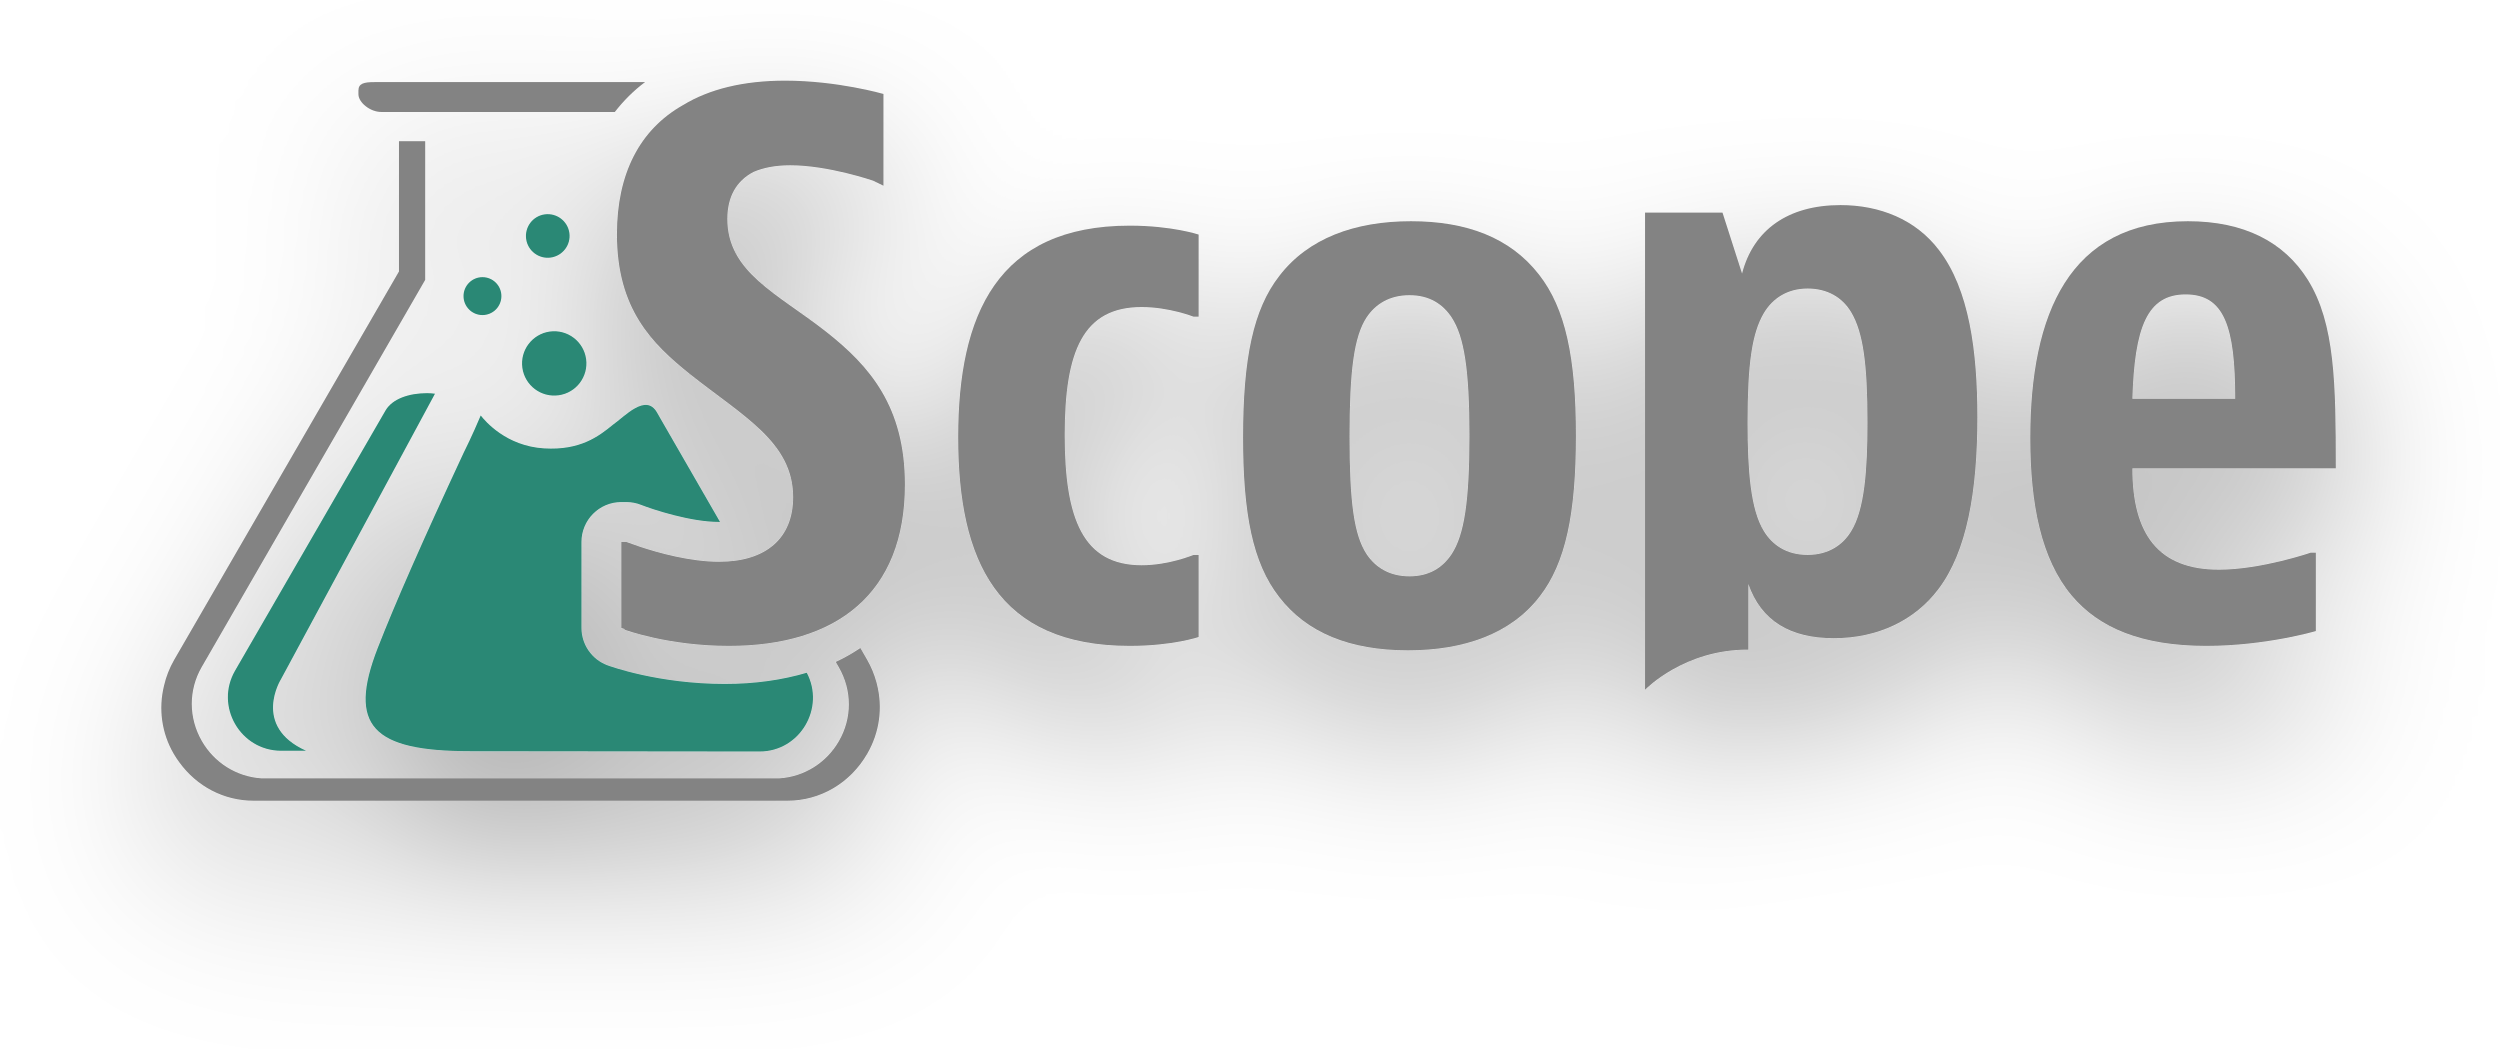
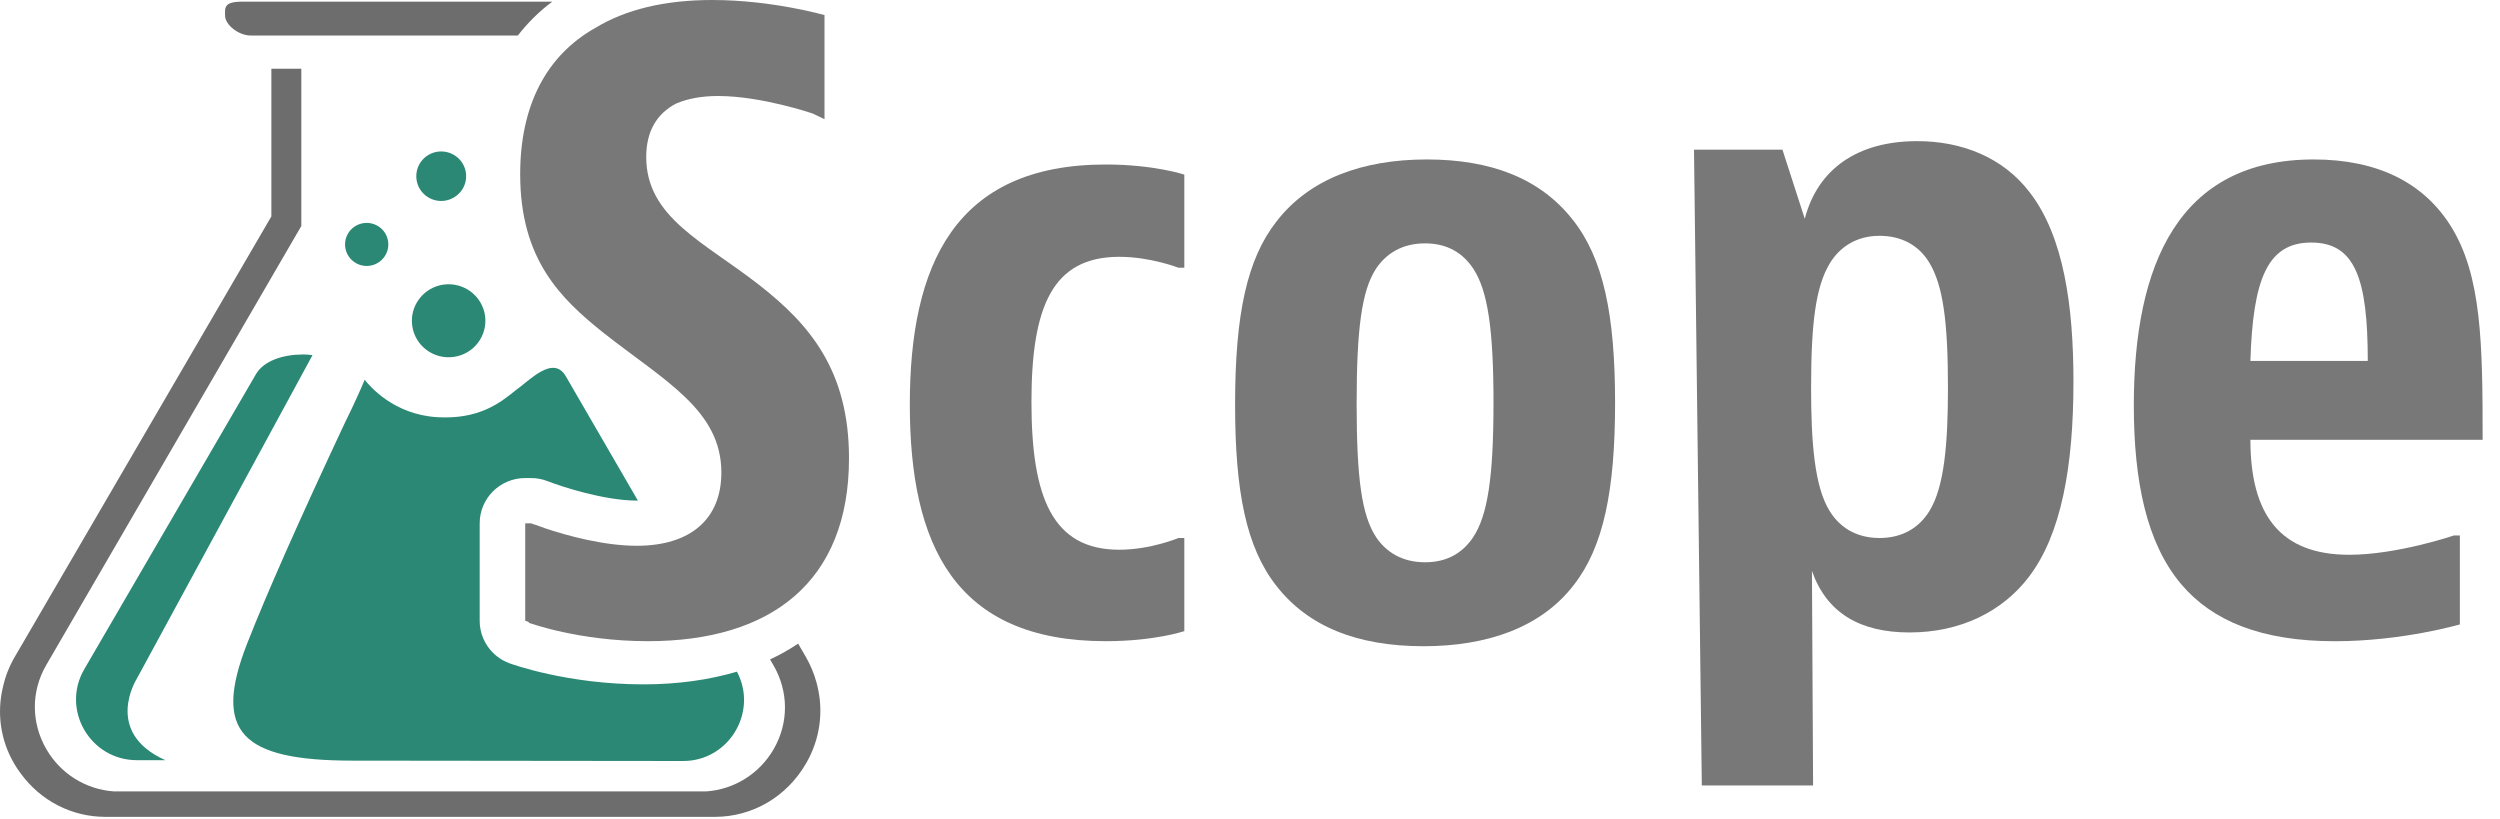
- <svg xmlns="http://www.w3.org/2000/svg" width="62px" height="26px" viewBox="0 0 62 26" version="1.1">
-   <defs>
-     <filter x="-50%" y="-50%" width="200%" height="200%" filterUnits="objectBoundingBox" id="filter-1">
-       <feOffset dx="0" dy="2" in="SourceAlpha" result="shadowOffsetOuter1" />
-       <feGaussianBlur stdDeviation="2" in="shadowOffsetOuter1" result="shadowBlurOuter1" />
-       <feColorMatrix values="0 0 0 0 0   0 0 0 0 0   0 0 0 0 0  0 0 0 0.335 0" type="matrix" in="shadowBlurOuter1" result="shadowMatrixOuter1" />
-       <feMerge>
-         <feMergeNode in="shadowMatrixOuter1" />
-         <feMergeNode in="SourceGraphic" />
-       </feMerge>
-     </filter>
-   </defs>
+ <svg xmlns="http://www.w3.org/2000/svg" width="55px" height="18px" viewBox="0 0 55 18" version="1.1">
+   <defs />
  <g id="Brand-Guides_Final-Document" stroke="none" stroke-width="1" fill="none" fill-rule="evenodd">
-     <g id="Brand-Guide_4_Navigation-Menus" transform="translate(-1220, -860)">
-       <g id="Group-10" transform="translate(1145, 585)">
-         <g id="Group-9" transform="translate(22, 0)">
-           <g id="HeaderNav_promote">
-             <g id="Logos" filter="url(#filter-1)" transform="translate(43, 168)">
-               <g id="menuLogo_scope" transform="translate(14, 109)">
-                 <path d="M0.443,16.9 C0.444,16.902 0.445,16.902 0.446,16.905 C0.445,16.902 0.444,16.902 0.443,16.9" id="Fill-1" fill="#8C8E8A" />
-                 <path d="M5.458,0.777 L11.248,0.777 C11.464,0.499 11.712,0.249 11.998,0.036 L5.285,0.036 C5.028,0.036 4.889,0.069 4.889,0.245 L4.889,0.339 C4.889,0.541 5.182,0.78 5.458,0.777" id="Fill-3" fill="#838383" />
-                 <path d="M17.735,14.917 C17.683,14.724 17.605,14.536 17.505,14.362 L17.337,14.071 C17.146,14.198 16.945,14.316 16.727,14.416 C16.775,14.498 16.802,14.546 16.802,14.546 C17.134,15.121 17.135,15.809 16.803,16.383 C16.494,16.917 15.948,17.26 15.339,17.302 C15.313,17.304 2.503,17.303 2.475,17.302 C1.865,17.26 1.317,16.916 1.008,16.381 C0.674,15.802 0.673,15.113 1.004,14.54 L6.545,4.941 L6.545,1.502 L5.895,1.502 L5.895,4.731 L0.32,14.362 C0.203,14.565 0.118,14.782 0.067,15.006 C-0.074,15.582 0.01,16.181 0.305,16.69 C0.348,16.766 0.396,16.835 0.446,16.904 C0.881,17.505 1.553,17.858 2.292,17.858 L15.525,17.858 C16.345,17.858 17.087,17.422 17.509,16.691 C17.813,16.165 17.898,15.551 17.747,14.962 L17.735,14.917 Z" id="Fill-5" fill="#838383" />
-                 <path d="M7.65,16.629 L14.84,16.637 C15.84,16.637 16.47,15.557 16.008,14.684 C15.402,14.863 14.725,14.962 13.976,14.962 C12.324,14.962 11.114,14.518 11.063,14.499 C10.676,14.355 10.42,13.984 10.42,13.572 L10.42,11.441 C10.42,10.894 10.862,10.451 11.409,10.451 L11.536,10.451 C11.661,10.451 11.785,10.475 11.902,10.522 C12.198,10.638 13.127,10.944 13.831,10.944 C13.84,10.944 13.848,10.943 13.856,10.943 L12.424,8.458 L12.293,8.229 C12.017,7.744 11.491,8.33 11.201,8.533 C10.846,8.824 10.385,9.173 9.497,9.12 C8.555,9.064 8.031,8.443 7.922,8.303 C7.883,8.4 7.694,8.837 7.495,9.236 C6.493,11.386 5.795,12.974 5.366,14.075 C4.616,16.004 5.243,16.627 7.65,16.629" id="Fill-7" fill="#2A8875" />
-                 <path d="M5.56,8.181 C5.413,8.434 1.831,14.629 1.831,14.629 C1.32,15.511 1.958,16.619 2.974,16.619 L3.592,16.619 C2.237,16.011 2.968,14.845 2.968,14.845 L6.788,7.764 C6.721,7.755 6.655,7.75 6.592,7.75 C6.145,7.75 5.73,7.888 5.56,8.181" id="Fill-9" fill="#2A8875" />
-                 <path d="M7.965,5.814 C8.225,5.814 8.435,5.603 8.435,5.343 C8.435,5.084 8.225,4.873 7.965,4.873 C7.706,4.873 7.495,5.084 7.495,5.343 C7.495,5.603 7.706,5.814 7.965,5.814" id="Fill-11" fill="#2A8875" />
-                 <path d="M9.855,7.803 C10.292,7.743 10.596,7.339 10.536,6.903 C10.475,6.466 10.071,6.162 9.635,6.222 C9.199,6.283 8.894,6.686 8.954,7.122 C9.015,7.559 9.418,7.864 9.855,7.803" id="Fill-13" fill="#2A8875" />
-                 <path d="M9.658,4.388 C9.955,4.346 10.162,4.074 10.121,3.777 C10.079,3.481 9.805,3.275 9.509,3.316 C9.214,3.357 9.007,3.63 9.048,3.927 C9.089,4.223 9.363,4.429 9.658,4.388" id="Fill-15" fill="#2A8875" />
-                 <path d="M16.479,6.22 C15.286,5.284 14.038,4.753 14.038,3.431 C14.038,2.885 14.258,2.488 14.687,2.264 C14.933,2.158 15.233,2.099 15.598,2.099 C16.544,2.099 17.655,2.482 17.655,2.482 L17.91,2.606 L17.91,0.33 C17.91,0.33 16.772,0 15.47,0 C14.435,0 13.589,0.21 12.939,0.606 C11.864,1.213 11.3,2.309 11.3,3.81 C11.3,5.668 12.174,6.524 13.103,7.271 C14.432,8.327 15.67,8.964 15.67,10.33 C15.67,11.35 14.997,11.932 13.832,11.932 C13.114,11.932 12.314,11.707 11.875,11.561 C11.714,11.506 11.616,11.468 11.616,11.468 L11.607,11.468 C11.563,11.451 11.537,11.441 11.537,11.441 L11.409,11.441 L11.409,13.572 C11.409,13.572 11.438,13.582 11.488,13.599 L11.488,13.615 C11.488,13.615 12.57,14.018 14.075,14.018 C16.754,14.018 18.442,12.716 18.442,10.018 C18.442,8.092 17.58,7.083 16.479,6.22" id="Fill-17" fill="#838383" />
-                 <path d="M24.019,14.018 C25.083,14.018 25.726,13.798 25.726,13.798 L25.726,11.762 L25.598,11.762 C25.598,11.762 24.992,12.018 24.313,12.018 C22.864,12.018 22.405,10.881 22.405,8.789 C22.405,6.697 22.864,5.615 24.313,5.615 C24.992,5.615 25.598,5.853 25.598,5.853 L25.726,5.853 L25.726,3.817 C25.726,3.817 25.065,3.596 24.019,3.596 C20.735,3.596 19.763,5.799 19.763,8.844 C19.763,11.909 20.735,14.018 24.019,14.018" id="Fill-19" fill="#838383" />
-                 <path d="M29.891,5.872 C30.111,5.541 30.46,5.321 30.955,5.321 C31.451,5.321 31.781,5.541 32.001,5.872 C32.313,6.349 32.442,7.175 32.442,8.807 C32.442,10.44 32.313,11.266 32.001,11.743 C31.781,12.074 31.451,12.293 30.955,12.293 C30.46,12.293 30.111,12.073 29.891,11.743 C29.579,11.266 29.469,10.458 29.469,8.826 C29.469,7.193 29.579,6.349 29.891,5.872 M30.919,14.128 C32.295,14.128 33.47,13.725 34.185,12.79 C34.827,11.964 35.083,10.734 35.083,8.807 C35.083,6.881 34.827,5.651 34.166,4.808 C33.451,3.89 32.369,3.486 30.992,3.486 C29.598,3.486 28.442,3.909 27.726,4.844 C27.084,5.669 26.828,6.881 26.828,8.844 C26.828,10.734 27.065,11.964 27.726,12.808 C28.405,13.688 29.469,14.128 30.919,14.128" id="Fill-21" fill="#838383" />
-                 <path d="M48.883,7.89 C48.938,6.11 49.25,5.302 50.204,5.302 C51.158,5.302 51.433,6.092 51.433,7.89 L48.883,7.89 Z M53.232,4.936 C52.645,3.999 51.654,3.486 50.259,3.486 C47.323,3.486 46.351,5.78 46.351,8.862 C46.351,10.513 46.626,11.872 47.379,12.77 C48.057,13.577 49.121,14.018 50.718,14.018 C52.186,14.018 53.433,13.651 53.433,13.651 L53.433,11.706 L53.305,11.706 C53.305,11.706 52.075,12.128 51.029,12.128 C49.525,12.128 48.883,11.248 48.883,9.614 L53.928,9.614 C53.928,7.522 53.91,6.018 53.232,4.936 L53.232,4.936 Z" id="Fill-23" fill="#838383" />
-                 <path d="M42.313,8.477 C42.313,9.67 42.239,10.642 41.91,11.174 C41.709,11.505 41.359,11.762 40.828,11.762 C40.294,11.762 39.947,11.505 39.745,11.174 C39.414,10.642 39.34,9.67 39.34,8.477 C39.34,7.009 39.452,6.257 39.745,5.762 C39.965,5.394 40.333,5.156 40.828,5.156 C41.322,5.156 41.69,5.376 41.91,5.744 C42.203,6.239 42.313,7.009 42.313,8.477 M39.359,14.111 L39.359,12.482 C39.679,13.402 40.404,13.827 41.478,13.827 C42.578,13.827 43.492,13.378 44.069,12.614 C44.778,11.682 45.039,10.19 45.039,8.344 C45.039,6.704 44.834,5.175 44.089,4.205 C43.511,3.44 42.615,3.086 41.645,3.086 C40.34,3.086 39.483,3.702 39.203,4.783 L38.718,3.272 L36.797,3.272 L36.797,15.106 C36.824,15.078 37.782,14.102 39.359,14.111" id="Fill-25" fill="#838383" />
-               </g>
-             </g>
-           </g>
+     <g id="Brand-Guide_4_Navigation-Menus" transform="translate(-1228, -857)">
+       <g id="logo_scope_small" transform="translate(1228, 857)">
+         <g id="Group-17">
+           <path d="M0.449,17.006 C0.45,17.009 0.451,17.009 0.453,17.013 C0.451,17.009 0.45,17.009 0.449,17.006" id="Fill-1" fill="#8C8E8A" />
+           <path d="M5.527,0.782 L11.392,0.782 C11.61,0.502 11.861,0.251 12.151,0.036 L5.352,0.036 C5.092,0.036 4.951,0.07 4.951,0.247 L4.951,0.341 C4.951,0.545 5.248,0.785 5.527,0.782" id="Fill-3" fill="#6D6D6D" />
+           <path d="M17.962,15.011 C17.909,14.817 17.83,14.628 17.729,14.453 L17.559,14.16 C17.365,14.288 17.162,14.406 16.941,14.507 C16.99,14.59 17.017,14.638 17.017,14.638 C17.353,15.217 17.354,15.909 17.018,16.486 C16.705,17.024 16.152,17.369 15.535,17.411 C15.509,17.413 2.535,17.412 2.507,17.411 C1.889,17.369 1.334,17.023 1.021,16.484 C0.683,15.902 0.682,15.208 1.017,14.632 L6.629,4.972 L6.629,1.512 L5.97,1.512 L5.97,4.761 L0.324,14.453 C0.205,14.657 0.119,14.875 0.068,15.101 C-0.075,15.68 0.01,16.283 0.309,16.795 C0.352,16.872 0.401,16.941 0.452,17.011 C0.892,17.616 1.573,17.971 2.321,17.971 L15.724,17.971 C16.554,17.971 17.306,17.532 17.733,16.796 C18.041,16.267 18.127,15.649 17.974,15.057 L17.962,15.011 Z" id="Fill-5" fill="#6D6D6D" />
+           <path d="M7.748,16.734 L15.03,16.742 C16.043,16.742 16.681,15.655 16.213,14.777 C15.599,14.957 14.913,15.056 14.155,15.056 C12.482,15.056 11.256,14.61 11.205,14.591 C10.813,14.446 10.553,14.072 10.553,13.658 L10.553,11.513 C10.553,10.963 11.001,10.517 11.555,10.517 L11.684,10.517 C11.81,10.517 11.936,10.541 12.054,10.588 C12.354,10.705 13.295,11.013 14.008,11.013 C14.017,11.013 14.025,11.012 14.033,11.012 L12.583,8.511 L12.45,8.281 C12.171,7.793 11.638,8.383 11.344,8.587 C10.985,8.88 10.518,9.231 9.619,9.178 C8.664,9.121 8.134,8.496 8.023,8.355 C7.984,8.453 7.792,8.893 7.591,9.294 C6.576,11.458 5.869,13.056 5.435,14.164 C4.675,16.105 5.31,16.732 7.748,16.734" id="Fill-7" fill="#2A8875" />
+           <path d="M5.631,8.232 C5.482,8.488 1.855,14.721 1.855,14.721 C1.337,15.609 1.983,16.724 3.012,16.724 L3.638,16.724 C2.266,16.111 3.006,14.938 3.006,14.938 L6.875,7.813 C6.807,7.804 6.74,7.798 6.676,7.798 C6.224,7.798 5.803,7.937 5.631,8.232" id="Fill-9" fill="#2A8875" />
+           <path d="M8.067,5.851 C8.33,5.851 8.543,5.639 8.543,5.377 C8.543,5.116 8.33,4.904 8.067,4.904 C7.805,4.904 7.591,5.116 7.591,5.377 C7.591,5.639 7.805,5.851 8.067,5.851" id="Fill-11" fill="#2A8875" />
+           <path d="M9.981,7.852 C10.424,7.792 10.732,7.385 10.671,6.946 C10.609,6.507 10.2,6.201 9.758,6.261 C9.317,6.323 9.008,6.728 9.069,7.167 C9.13,7.607 9.539,7.914 9.981,7.852" id="Fill-13" fill="#2A8875" />
+           <path d="M9.781,4.416 C10.082,4.373 10.292,4.1 10.25,3.801 C10.208,3.503 9.93,3.296 9.63,3.337 C9.332,3.378 9.122,3.653 9.164,3.952 C9.205,4.25 9.483,4.457 9.781,4.416" id="Fill-15" fill="#2A8875" />
+           <path d="M16.689,6.259 C15.481,5.317 14.217,4.783 14.217,3.453 C14.217,2.903 14.44,2.504 14.875,2.278 C15.124,2.172 15.428,2.112 15.797,2.112 C16.755,2.112 17.881,2.498 17.881,2.498 L18.139,2.622 L18.139,0.332 C18.139,0.332 16.986,0 15.668,0 C14.619,0 13.763,0.211 13.104,0.61 C12.015,1.221 11.444,2.324 11.444,3.834 C11.444,5.704 12.329,6.565 13.27,7.317 C14.616,8.379 15.87,9.02 15.87,10.395 C15.87,11.421 15.189,12.007 14.009,12.007 C13.281,12.007 12.471,11.781 12.027,11.634 C11.864,11.578 11.764,11.54 11.764,11.54 L11.755,11.54 C11.711,11.523 11.684,11.513 11.684,11.513 L11.555,11.513 L11.555,13.657 C11.555,13.657 11.584,13.668 11.635,13.685 L11.635,13.701 C11.635,13.701 12.73,14.106 14.255,14.106 C16.968,14.106 18.678,12.796 18.678,10.081 C18.678,8.143 17.805,7.128 16.689,6.259" id="Fill-17" fill="#787878" />
+           <path d="M24.327,14.106 C25.404,14.106 26.055,13.885 26.055,13.885 L26.055,11.836 L25.926,11.836 C25.926,11.836 25.312,12.094 24.624,12.094 C23.157,12.094 22.692,10.949 22.692,8.844 C22.692,6.739 23.157,5.65 24.624,5.65 C25.312,5.65 25.926,5.89 25.926,5.89 L26.055,5.89 L26.055,3.841 C26.055,3.841 25.386,3.619 24.327,3.619 C21,3.619 20.016,5.835 20.016,8.9 C20.016,11.984 21,14.106 24.327,14.106" id="Fill-19" fill="#787878" />
+           <path d="M30.274,5.909 C30.497,5.576 30.85,5.354 31.351,5.354 C31.854,5.354 32.188,5.576 32.411,5.909 C32.727,6.389 32.857,7.22 32.857,8.862 C32.857,10.506 32.727,11.337 32.411,11.817 C32.188,12.15 31.854,12.37 31.351,12.37 C30.85,12.37 30.497,12.149 30.274,11.817 C29.958,11.337 29.846,10.524 29.846,8.881 C29.846,7.238 29.958,6.389 30.274,5.909 M31.315,14.217 C32.709,14.217 33.899,13.811 34.623,12.87 C35.273,12.039 35.532,10.802 35.532,8.862 C35.532,6.924 35.273,5.686 34.603,4.838 C33.879,3.914 32.783,3.508 31.389,3.508 C29.977,3.508 28.806,3.934 28.081,4.874 C27.431,5.705 27.172,6.924 27.172,8.9 C27.172,10.802 27.412,12.039 28.081,12.889 C28.769,13.774 29.846,14.217 31.315,14.217" id="Fill-21" fill="#787878" />
+           <path d="M49.509,7.94 C49.564,6.149 49.88,5.336 50.846,5.336 C51.813,5.336 52.091,6.131 52.091,7.94 L49.509,7.94 Z M53.913,4.967 C53.319,4.025 52.315,3.508 50.902,3.508 C47.929,3.508 46.944,5.817 46.944,8.918 C46.944,10.58 47.223,11.947 47.985,12.851 C48.672,13.663 49.75,14.107 51.367,14.107 C52.854,14.107 54.117,13.737 54.117,13.737 L54.117,11.78 L53.987,11.78 C53.987,11.78 52.741,12.205 51.682,12.205 C50.159,12.205 49.509,11.319 49.509,9.675 L54.618,9.675 C54.618,7.57 54.6,6.056 53.913,4.967 L53.913,4.967 Z" id="Fill-23" fill="#787878" />
+           <path d="M42.855,8.53 C42.855,9.731 42.78,10.709 42.446,11.244 C42.242,11.577 41.889,11.836 41.35,11.836 C40.81,11.836 40.458,11.577 40.253,11.244 C39.919,10.709 39.844,9.731 39.844,8.53 C39.844,7.053 39.956,6.296 40.253,5.798 C40.476,5.428 40.849,5.188 41.35,5.188 C41.851,5.188 42.223,5.41 42.446,5.78 C42.744,6.278 42.855,7.053 42.855,8.53 M39.863,12.561 C40.187,13.486 40.921,13.914 42.009,13.914 C43.122,13.914 44.048,13.462 44.634,12.693 C45.351,11.755 45.616,10.254 45.616,8.396 C45.616,6.746 45.408,5.207 44.653,4.231 C44.067,3.462 43.161,3.105 42.178,3.105 C40.857,3.105 39.988,3.725 39.705,4.813 L39.214,3.293 L37.268,3.293 L37.44,17.28 L39.888,17.28 L39.863,12.561 Z" id="Fill-25" fill="#787878" />
        </g>
      </g>
    </g>
  </g>
</svg>
